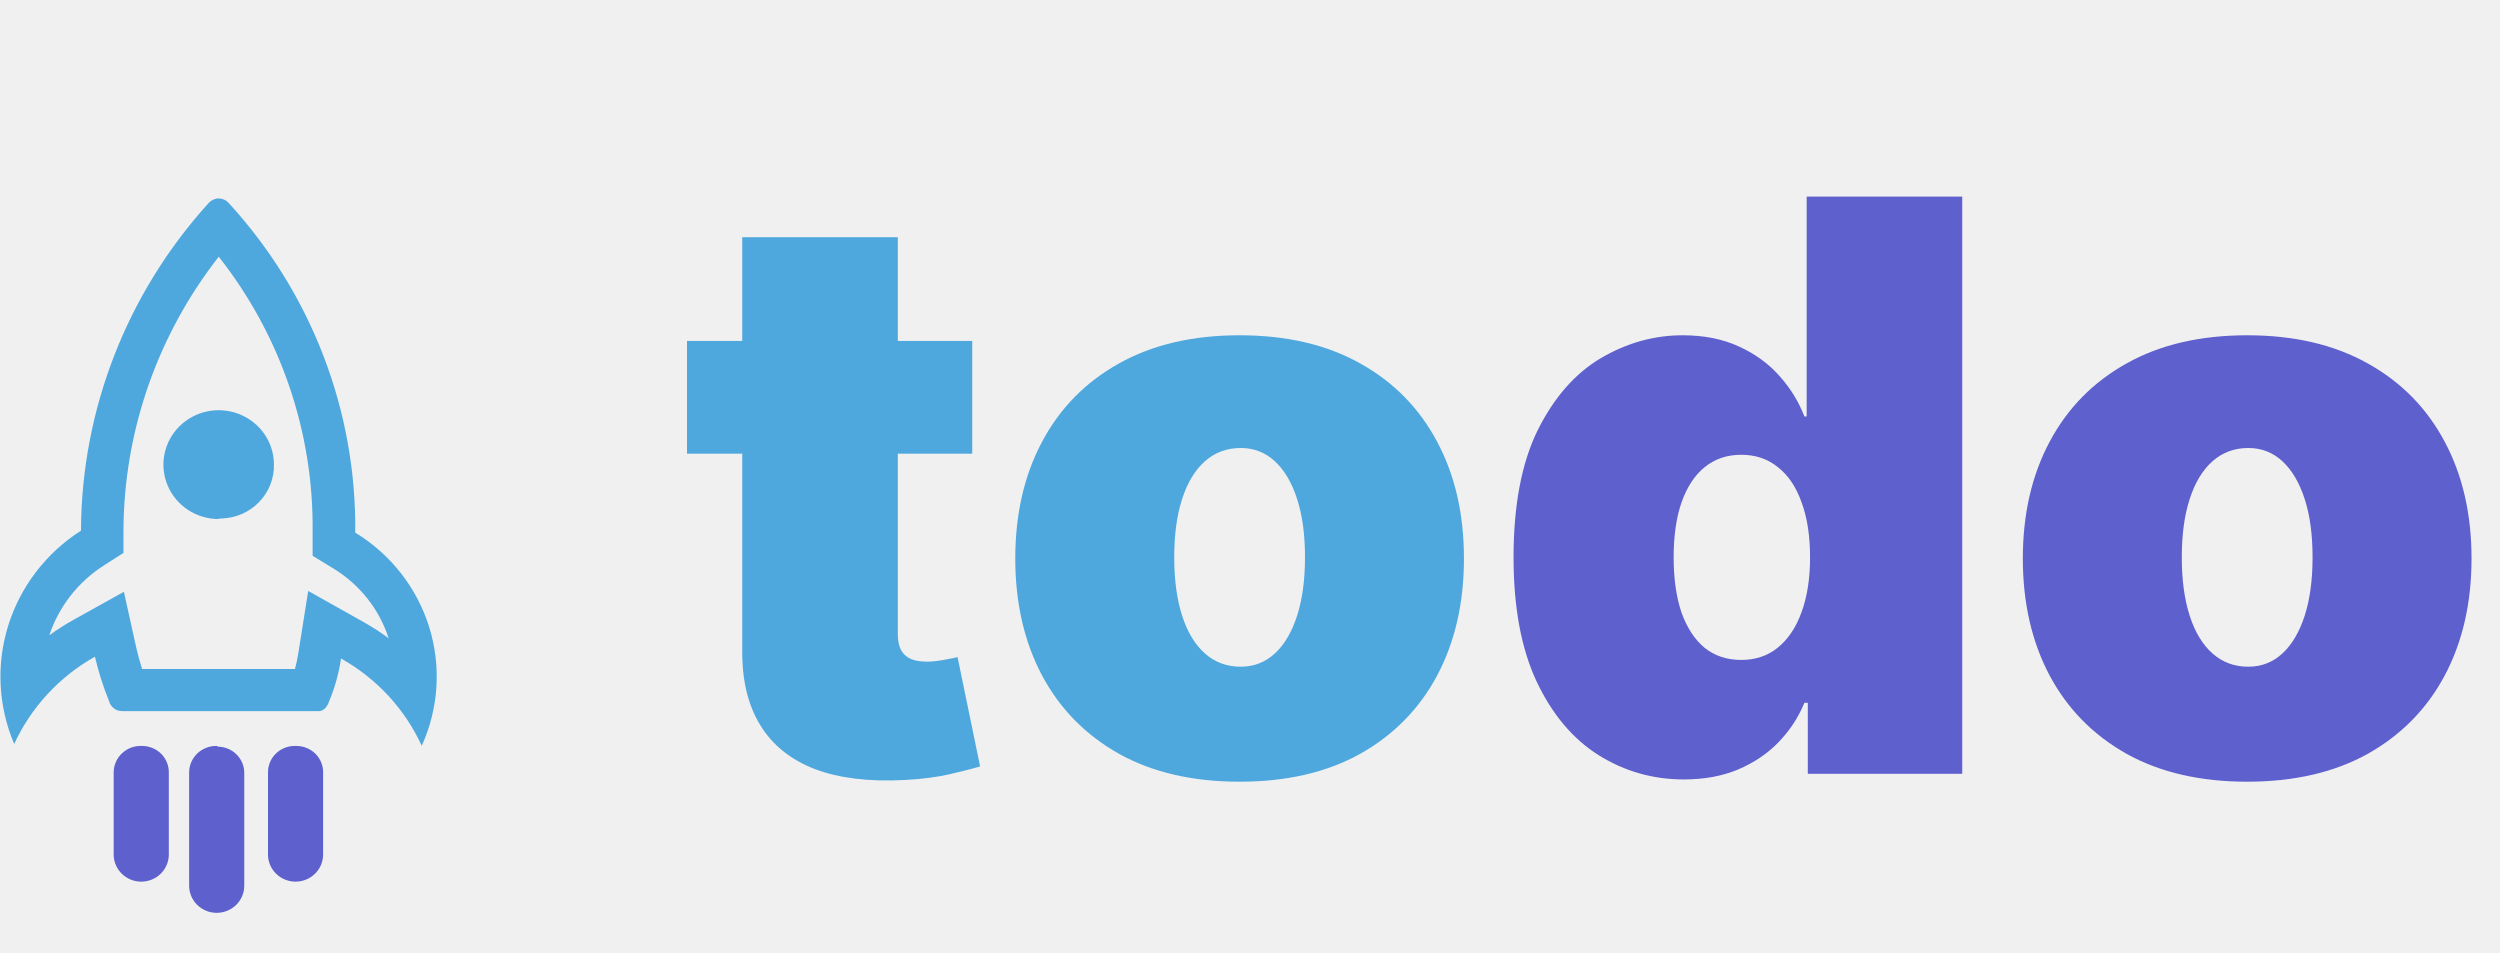
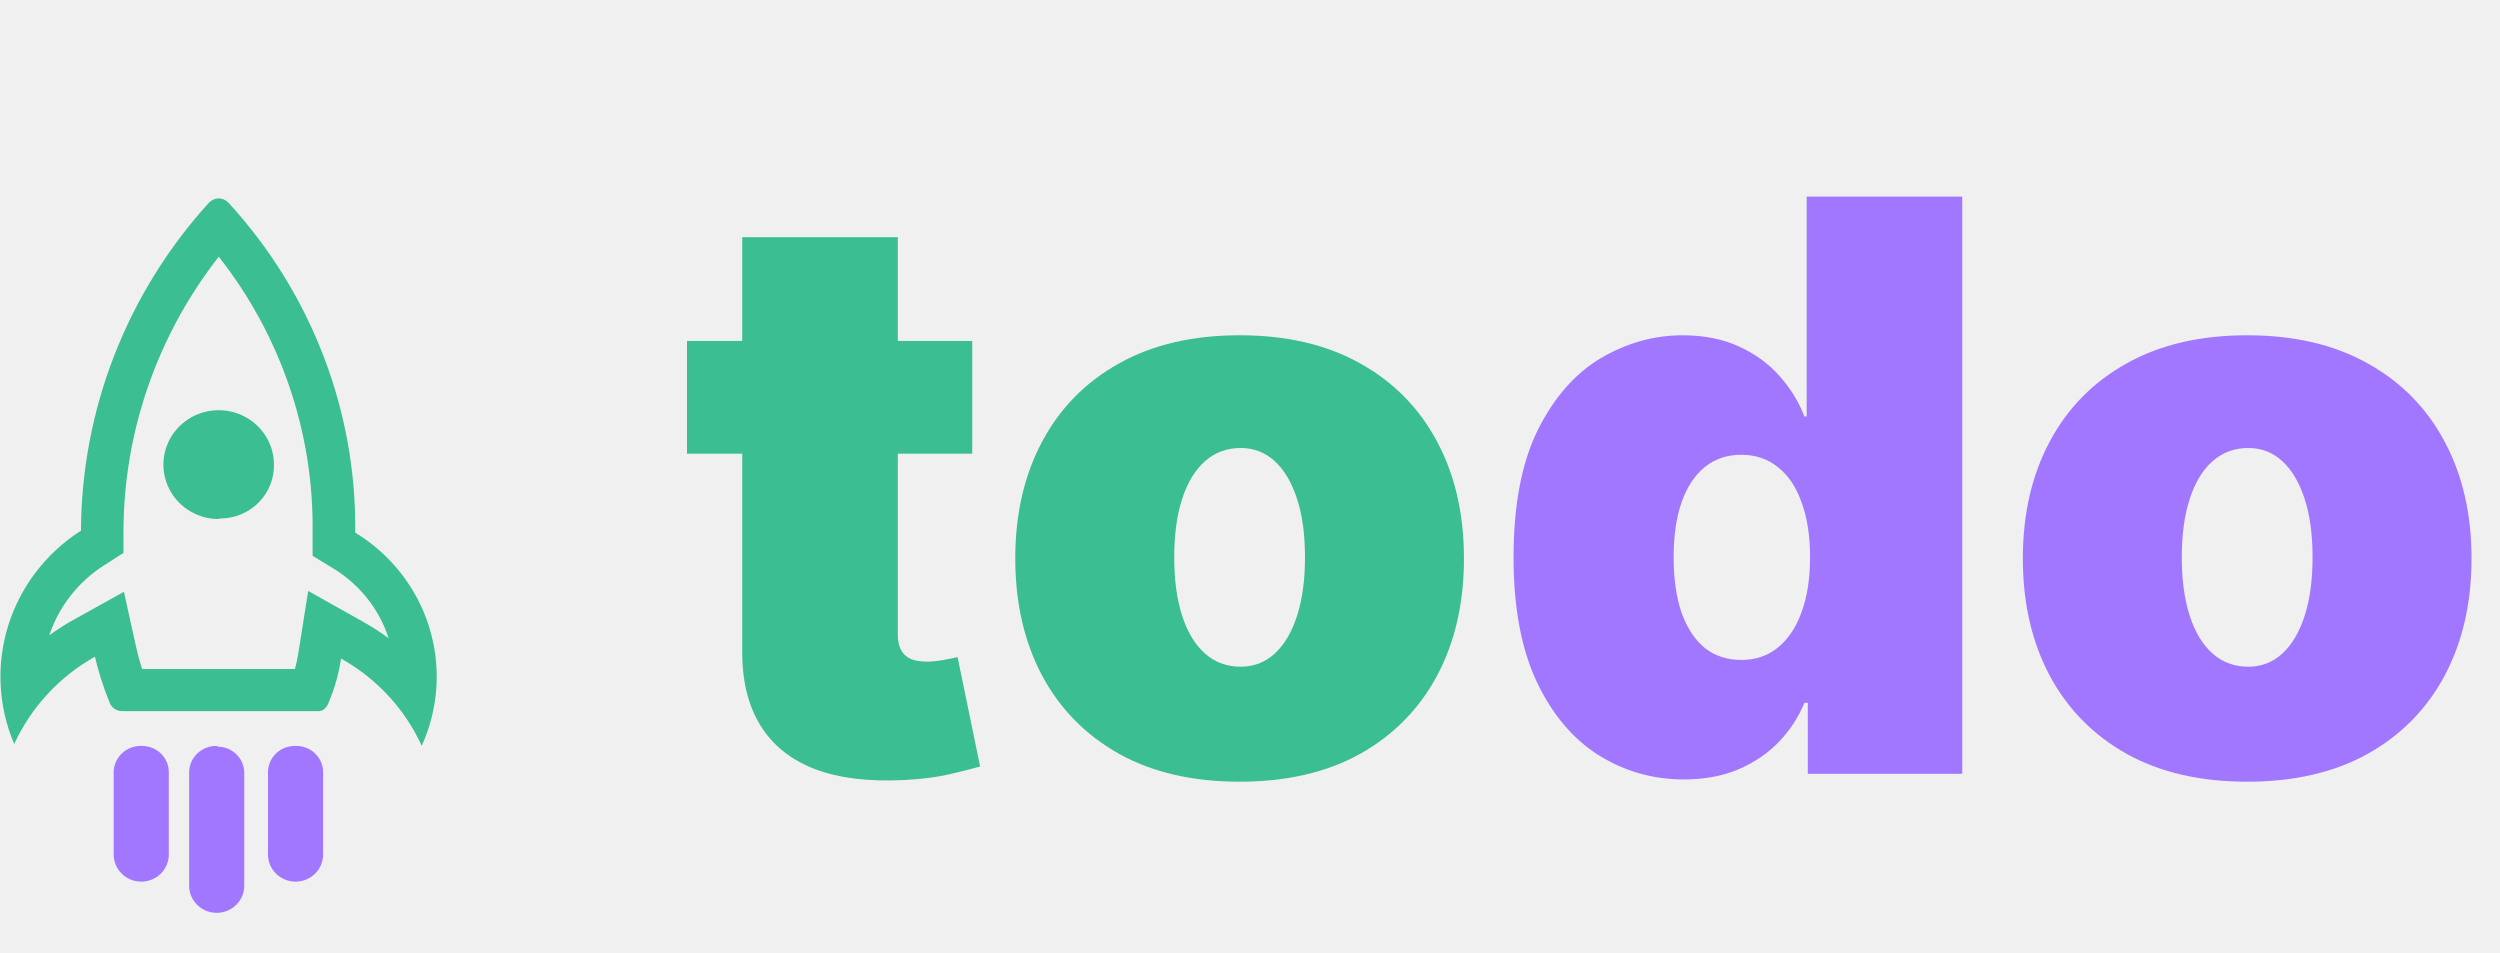
<svg xmlns="http://www.w3.org/2000/svg" width="126" height="48" viewBox="0 0 126 48" fill="none">
-   <path d="M49 17.182V22.864H34.625V17.182H49ZM37.409 11.954H45.25V31.983C45.25 32.286 45.302 32.542 45.406 32.75C45.51 32.949 45.671 33.1 45.889 33.205C46.107 33.299 46.386 33.347 46.727 33.347C46.964 33.347 47.239 33.318 47.551 33.261C47.873 33.205 48.11 33.157 48.261 33.119L49.398 38.631C49.047 38.735 48.545 38.863 47.892 39.014C47.248 39.166 46.481 39.265 45.591 39.312C43.792 39.407 42.281 39.222 41.06 38.758C39.838 38.285 38.919 37.542 38.304 36.528C37.688 35.515 37.39 34.246 37.409 32.722V11.954ZM62.477 39.398C60.109 39.398 58.083 38.929 56.397 37.992C54.711 37.044 53.419 35.728 52.519 34.043C51.62 32.347 51.17 30.383 51.17 28.148C51.17 25.913 51.62 23.953 52.519 22.267C53.419 20.572 54.711 19.256 56.397 18.318C58.083 17.371 60.109 16.898 62.477 16.898C64.844 16.898 66.871 17.371 68.556 18.318C70.242 19.256 71.534 20.572 72.434 22.267C73.334 23.953 73.783 25.913 73.783 28.148C73.783 30.383 73.334 32.347 72.434 34.043C71.534 35.728 70.242 37.044 68.556 37.992C66.871 38.929 64.844 39.398 62.477 39.398ZM62.533 33.602C63.196 33.602 63.769 33.38 64.252 32.935C64.735 32.49 65.109 31.855 65.374 31.031C65.639 30.207 65.772 29.227 65.772 28.091C65.772 26.945 65.639 25.965 65.374 25.151C65.109 24.327 64.735 23.692 64.252 23.247C63.769 22.802 63.196 22.579 62.533 22.579C61.833 22.579 61.231 22.802 60.729 23.247C60.227 23.692 59.844 24.327 59.579 25.151C59.314 25.965 59.181 26.945 59.181 28.091C59.181 29.227 59.314 30.207 59.579 31.031C59.844 31.855 60.227 32.49 60.729 32.935C61.231 33.38 61.833 33.602 62.533 33.602Z" fill="#4EA8DE" />
-   <path d="M84.863 39.284C83.31 39.284 81.88 38.877 80.573 38.062C79.276 37.248 78.234 36.012 77.448 34.355C76.672 32.698 76.283 30.61 76.283 28.091C76.283 25.458 76.691 23.318 77.505 21.671C78.329 20.023 79.389 18.815 80.687 18.048C81.994 17.281 83.367 16.898 84.806 16.898C85.886 16.898 86.833 17.087 87.647 17.466C88.461 17.835 89.143 18.332 89.692 18.957C90.242 19.573 90.658 20.25 90.942 20.989H91.056V9.909H98.897V39H91.113V35.42H90.942C90.639 36.159 90.204 36.822 89.636 37.409C89.077 37.987 88.395 38.446 87.59 38.787C86.795 39.118 85.886 39.284 84.863 39.284ZM87.761 33.261C88.48 33.261 89.096 33.053 89.607 32.636C90.128 32.21 90.526 31.614 90.8 30.847C91.085 30.07 91.227 29.151 91.227 28.091C91.227 27.011 91.085 26.088 90.8 25.321C90.526 24.544 90.128 23.953 89.607 23.546C89.096 23.129 88.48 22.921 87.761 22.921C87.041 22.921 86.425 23.129 85.914 23.546C85.412 23.953 85.024 24.544 84.749 25.321C84.484 26.088 84.352 27.011 84.352 28.091C84.352 29.171 84.484 30.099 84.749 30.875C85.024 31.642 85.412 32.234 85.914 32.651C86.425 33.058 87.041 33.261 87.761 33.261ZM113.258 39.398C110.89 39.398 108.864 38.929 107.178 37.992C105.493 37.044 104.2 35.728 103.3 34.043C102.401 32.347 101.951 30.383 101.951 28.148C101.951 25.913 102.401 23.953 103.3 22.267C104.2 20.572 105.493 19.256 107.178 18.318C108.864 17.371 110.89 16.898 113.258 16.898C115.625 16.898 117.652 17.371 119.337 18.318C121.023 19.256 122.316 20.572 123.215 22.267C124.115 23.953 124.565 25.913 124.565 28.148C124.565 30.383 124.115 32.347 123.215 34.043C122.316 35.728 121.023 37.044 119.337 37.992C117.652 38.929 115.625 39.398 113.258 39.398ZM113.315 33.602C113.978 33.602 114.55 33.38 115.033 32.935C115.516 32.49 115.89 31.855 116.156 31.031C116.421 30.207 116.553 29.227 116.553 28.091C116.553 26.945 116.421 25.965 116.156 25.151C115.89 24.327 115.516 23.692 115.033 23.247C114.55 22.802 113.978 22.579 113.315 22.579C112.614 22.579 112.013 22.802 111.511 23.247C111.009 23.692 110.625 24.327 110.36 25.151C110.095 25.965 109.962 26.945 109.962 28.091C109.962 29.227 110.095 30.207 110.36 31.031C110.625 31.855 111.009 32.49 111.511 32.935C112.013 33.38 112.614 33.602 113.315 33.602Z" fill="#5E60CE" />
-   <g clip-path="url(#clip0_43_109)">
-     <path d="M11.021 12.933C14.147 16.901 15.816 21.794 15.755 26.816V28.014L16.787 28.642C18.119 29.448 19.113 30.699 19.587 32.167C19.171 31.86 18.735 31.58 18.283 31.328L15.533 29.784L15.039 32.9C14.996 33.175 14.939 33.449 14.867 33.718H7.162C7.047 33.365 6.954 33.013 6.868 32.646L6.245 29.826L3.71 31.236C3.286 31.473 2.877 31.734 2.485 32.019C2.968 30.568 3.941 29.324 5.242 28.494L6.223 27.866V26.752C6.241 21.751 7.93 16.895 11.029 12.933H11.021ZM11.029 10C10.868 10 10.713 10.058 10.592 10.162L10.527 10.219C6.398 14.766 4.105 20.645 4.082 26.745C2.33 27.864 1.033 29.554 0.417 31.52C-0.198 33.485 -0.092 35.601 0.716 37.497C1.568 35.645 2.991 34.106 4.784 33.097C4.964 33.864 5.203 34.616 5.5 35.347C5.538 35.487 5.621 35.611 5.738 35.701C5.854 35.79 5.997 35.839 6.145 35.84H16.085C16.285 35.84 16.486 35.65 16.586 35.354C16.876 34.659 17.078 33.932 17.188 33.189C18.984 34.193 20.408 35.734 21.255 37.589C22.112 35.702 22.245 33.573 21.629 31.597C21.012 29.621 19.689 27.932 17.904 26.844C17.974 20.708 15.694 14.772 11.516 10.219C11.454 10.15 11.377 10.095 11.292 10.058C11.207 10.02 11.115 10 11.021 10H11.029Z" fill="#4EA8DE" />
-     <path d="M11.022 26.16C10.472 26.16 9.934 26 9.476 25.699C9.018 25.399 8.661 24.971 8.45 24.472C8.238 23.972 8.182 23.421 8.288 22.89C8.394 22.358 8.657 21.87 9.044 21.485C9.432 21.101 9.926 20.838 10.465 20.73C11.004 20.622 11.563 20.673 12.073 20.877C12.582 21.082 13.019 21.43 13.328 21.878C13.636 22.326 13.803 22.855 13.807 23.396C13.816 23.747 13.754 24.096 13.626 24.424C13.497 24.751 13.304 25.05 13.058 25.304C12.812 25.558 12.518 25.762 12.191 25.904C11.865 26.046 11.514 26.123 11.158 26.132C11.113 26.139 11.067 26.139 11.022 26.132V26.16Z" fill="#4EA8DE" />
-     <path d="M14.896 37.596C14.717 37.59 14.538 37.62 14.371 37.683C14.203 37.746 14.05 37.842 13.921 37.964C13.792 38.086 13.688 38.232 13.617 38.394C13.546 38.556 13.508 38.731 13.507 38.907V43.067C13.507 43.43 13.653 43.778 13.914 44.034C14.174 44.291 14.527 44.435 14.896 44.435C15.264 44.435 15.618 44.291 15.878 44.034C16.139 43.778 16.285 43.43 16.285 43.067V38.964C16.291 38.788 16.261 38.613 16.197 38.448C16.134 38.284 16.037 38.134 15.914 38.006C15.791 37.879 15.643 37.777 15.479 37.707C15.315 37.636 15.139 37.599 14.96 37.596H14.896Z" fill="#5E60CE" />
-     <path d="M7.162 37.596C6.979 37.586 6.797 37.613 6.625 37.674C6.454 37.736 6.297 37.83 6.163 37.953C6.029 38.075 5.922 38.222 5.848 38.386C5.773 38.55 5.733 38.727 5.729 38.907V43.067C5.729 43.43 5.876 43.778 6.136 44.034C6.397 44.291 6.75 44.435 7.119 44.435C7.487 44.435 7.84 44.291 8.101 44.034C8.362 43.778 8.508 43.43 8.508 43.067V38.964C8.514 38.788 8.484 38.613 8.42 38.448C8.356 38.284 8.26 38.134 8.137 38.006C8.013 37.879 7.865 37.777 7.702 37.707C7.538 37.636 7.362 37.599 7.183 37.596H7.162Z" fill="#5E60CE" />
-     <path d="M10.921 37.596C10.743 37.592 10.565 37.623 10.398 37.687C10.232 37.751 10.08 37.846 9.951 37.968C9.822 38.09 9.718 38.236 9.646 38.397C9.575 38.558 9.536 38.731 9.532 38.907V44.639C9.532 45.002 9.678 45.35 9.939 45.606C10.2 45.863 10.553 46.007 10.921 46.007C11.29 46.007 11.643 45.863 11.904 45.606C12.164 45.35 12.311 45.002 12.311 44.639V38.999C12.316 38.823 12.287 38.648 12.223 38.483C12.159 38.319 12.063 38.169 11.939 38.042C11.816 37.914 11.668 37.812 11.505 37.742C11.341 37.671 11.164 37.634 10.986 37.631L10.921 37.596Z" fill="#5E60CE" />
+   <path d="M49 17.182V22.864H34.625V17.182H49ZM37.409 11.954H45.25V31.983C45.25 32.286 45.302 32.542 45.406 32.75C45.51 32.949 45.671 33.1 45.889 33.205C46.107 33.299 46.386 33.347 46.727 33.347C46.964 33.347 47.239 33.318 47.551 33.261C47.873 33.205 48.11 33.157 48.261 33.119L49.398 38.631C49.047 38.735 48.545 38.863 47.892 39.014C47.248 39.166 46.481 39.265 45.591 39.312C43.792 39.407 42.281 39.222 41.06 38.758C39.838 38.285 38.919 37.542 38.304 36.528C37.688 35.515 37.39 34.246 37.409 32.722V11.954ZM62.477 39.398C60.109 39.398 58.083 38.929 56.397 37.992C54.711 37.044 53.419 35.728 52.519 34.043C51.62 32.347 51.17 30.383 51.17 28.148C51.17 25.913 51.62 23.953 52.519 22.267C53.419 20.572 54.711 19.256 56.397 18.318C58.083 17.371 60.109 16.898 62.477 16.898C64.844 16.898 66.871 17.371 68.556 18.318C70.242 19.256 71.534 20.572 72.434 22.267C73.334 23.953 73.783 25.913 73.783 28.148C73.783 30.383 73.334 32.347 72.434 34.043C71.534 35.728 70.242 37.044 68.556 37.992C66.871 38.929 64.844 39.398 62.477 39.398ZM62.533 33.602C63.196 33.602 63.769 33.38 64.252 32.935C64.735 32.49 65.109 31.855 65.374 31.031C65.639 30.207 65.772 29.227 65.772 28.091C65.772 26.945 65.639 25.965 65.374 25.151C65.109 24.327 64.735 23.692 64.252 23.247C63.769 22.802 63.196 22.579 62.533 22.579C61.833 22.579 61.231 22.802 60.729 23.247C60.227 23.692 59.844 24.327 59.579 25.151C59.314 25.965 59.181 26.945 59.181 28.091C59.181 29.227 59.314 30.207 59.579 31.031C59.844 31.855 60.227 32.49 60.729 32.935C61.231 33.38 61.833 33.602 62.533 33.602Z" fill="#3ABE92" />
+   <path d="M84.863 39.284C83.31 39.284 81.88 38.877 80.573 38.062C79.276 37.248 78.234 36.012 77.448 34.355C76.672 32.698 76.283 30.61 76.283 28.091C76.283 25.458 76.691 23.318 77.505 21.671C78.329 20.023 79.389 18.815 80.687 18.048C81.994 17.281 83.367 16.898 84.806 16.898C85.886 16.898 86.833 17.087 87.647 17.466C88.461 17.835 89.143 18.332 89.692 18.957C90.242 19.573 90.658 20.25 90.942 20.989H91.056V9.909H98.897V39H91.113V35.42H90.942C90.639 36.159 90.204 36.822 89.636 37.409C89.077 37.987 88.395 38.446 87.59 38.787C86.795 39.118 85.886 39.284 84.863 39.284ZM87.761 33.261C88.48 33.261 89.096 33.053 89.607 32.636C90.128 32.21 90.526 31.614 90.8 30.847C91.085 30.07 91.227 29.151 91.227 28.091C91.227 27.011 91.085 26.088 90.8 25.321C90.526 24.544 90.128 23.953 89.607 23.546C89.096 23.129 88.48 22.921 87.761 22.921C87.041 22.921 86.425 23.129 85.914 23.546C85.412 23.953 85.024 24.544 84.749 25.321C84.484 26.088 84.352 27.011 84.352 28.091C84.352 29.171 84.484 30.099 84.749 30.875C85.024 31.642 85.412 32.234 85.914 32.651C86.425 33.058 87.041 33.261 87.761 33.261ZM113.258 39.398C110.89 39.398 108.864 38.929 107.178 37.992C105.493 37.044 104.2 35.728 103.3 34.043C102.401 32.347 101.951 30.383 101.951 28.148C101.951 25.913 102.401 23.953 103.3 22.267C104.2 20.572 105.493 19.256 107.178 18.318C108.864 17.371 110.89 16.898 113.258 16.898C115.625 16.898 117.652 17.371 119.337 18.318C121.023 19.256 122.316 20.572 123.215 22.267C124.115 23.953 124.565 25.913 124.565 28.148C124.565 30.383 124.115 32.347 123.215 34.043C122.316 35.728 121.023 37.044 119.337 37.992C117.652 38.929 115.625 39.398 113.258 39.398ZM113.315 33.602C113.978 33.602 114.55 33.38 115.033 32.935C115.516 32.49 115.89 31.855 116.156 31.031C116.421 30.207 116.553 29.227 116.553 28.091C116.553 26.945 116.421 25.965 116.156 25.151C115.89 24.327 115.516 23.692 115.033 23.247C114.55 22.802 113.978 22.579 113.315 22.579C112.614 22.579 112.013 22.802 111.511 23.247C111.009 23.692 110.625 24.327 110.36 25.151C110.095 25.965 109.962 26.945 109.962 28.091C109.962 29.227 110.095 30.207 110.36 31.031C110.625 31.855 111.009 32.49 111.511 32.935C112.013 33.38 112.614 33.602 113.315 33.602Z" fill="#A277FF" />
+   <g clip-path="url(#clip0_12_482)">
+     <path d="M11.021 12.933C14.147 16.901 15.816 21.794 15.755 26.816V28.014L16.786 28.642C18.119 29.448 19.113 30.699 19.587 32.167C19.17 31.86 18.735 31.58 18.283 31.328L15.533 29.784L15.039 32.9C14.996 33.175 14.939 33.449 14.867 33.718H7.161C7.047 33.365 6.954 33.013 6.868 32.646L6.245 29.826L3.71 31.236C3.286 31.473 2.877 31.734 2.485 32.019C2.968 30.568 3.941 29.324 5.242 28.494L6.223 27.866V26.752C6.241 21.751 7.93 16.895 11.029 12.933H11.021ZM11.029 10C10.868 10 10.713 10.058 10.592 10.162L10.527 10.219C6.398 14.766 4.105 20.645 4.082 26.745C2.33 27.864 1.032 29.554 0.417 31.52C-0.198 33.485 -0.092 35.601 0.716 37.497C1.568 35.645 2.991 34.106 4.784 33.097C4.964 33.864 5.203 34.616 5.5 35.347C5.538 35.487 5.621 35.611 5.738 35.701C5.854 35.79 5.997 35.839 6.144 35.84H16.085C16.285 35.84 16.486 35.65 16.586 35.354C16.876 34.659 17.078 33.932 17.187 33.189C18.983 34.193 20.408 35.734 21.255 37.589C22.112 35.702 22.245 33.573 21.629 31.597C21.012 29.621 19.689 27.932 17.904 26.844C17.974 20.708 15.693 14.772 11.516 10.219C11.453 10.15 11.377 10.095 11.292 10.058C11.207 10.02 11.115 10 11.021 10H11.029Z" fill="#3ABE92" />
+     <path d="M11.021 26.16C10.471 26.16 9.934 26 9.476 25.699C9.018 25.399 8.661 24.971 8.45 24.472C8.238 23.972 8.182 23.421 8.288 22.89C8.393 22.358 8.657 21.87 9.044 21.485C9.431 21.101 9.926 20.838 10.465 20.73C11.004 20.622 11.563 20.673 12.073 20.877C12.582 21.082 13.019 21.43 13.327 21.878C13.636 22.326 13.803 22.855 13.807 23.396C13.816 23.747 13.754 24.096 13.625 24.424C13.497 24.751 13.304 25.05 13.058 25.304C12.812 25.558 12.517 25.762 12.191 25.904C11.865 26.046 11.514 26.123 11.157 26.132C11.112 26.139 11.066 26.139 11.021 26.132V26.16Z" fill="#3ABE92" />
+     <path d="M14.896 37.596C14.716 37.59 14.538 37.62 14.371 37.683C14.203 37.746 14.05 37.842 13.921 37.964C13.791 38.086 13.688 38.232 13.617 38.394C13.546 38.556 13.508 38.731 13.506 38.907V43.067C13.506 43.43 13.653 43.778 13.913 44.034C14.174 44.291 14.527 44.435 14.896 44.435C15.264 44.435 15.617 44.291 15.878 44.034C16.139 43.778 16.285 43.43 16.285 43.067V38.964C16.291 38.788 16.261 38.613 16.197 38.448C16.133 38.284 16.037 38.134 15.914 38.006C15.79 37.879 15.643 37.777 15.479 37.707C15.315 37.636 15.139 37.599 14.96 37.596H14.896Z" fill="#A277FF" />
+     <path d="M7.161 37.596C6.979 37.586 6.797 37.613 6.625 37.674C6.454 37.736 6.296 37.83 6.163 37.953C6.029 38.075 5.922 38.222 5.847 38.386C5.773 38.55 5.733 38.727 5.729 38.907V43.067C5.729 43.43 5.875 43.778 6.136 44.034C6.396 44.291 6.75 44.435 7.118 44.435C7.487 44.435 7.84 44.291 8.101 44.034C8.361 43.778 8.508 43.43 8.508 43.067V38.964C8.513 38.788 8.483 38.613 8.42 38.448C8.356 38.284 8.26 38.134 8.136 38.006C8.013 37.879 7.865 37.777 7.701 37.707C7.538 37.636 7.361 37.599 7.183 37.596H7.161Z" fill="#A277FF" />
+     <path d="M10.921 37.596C10.742 37.592 10.565 37.623 10.398 37.687C10.232 37.751 10.079 37.846 9.95 37.968C9.821 38.09 9.718 38.236 9.646 38.397C9.574 38.558 9.535 38.731 9.532 38.907V44.639C9.532 45.002 9.678 45.35 9.939 45.606C10.199 45.863 10.553 46.007 10.921 46.007C11.29 46.007 11.643 45.863 11.903 45.606C12.164 45.35 12.31 45.002 12.31 44.639V38.999C12.316 38.823 12.286 38.648 12.223 38.483C12.159 38.319 12.062 38.169 11.939 38.042C11.816 37.914 11.668 37.812 11.504 37.742C11.341 37.671 11.164 37.634 10.986 37.631L10.921 37.596Z" fill="#A277FF" />
  </g>
  <defs>
-     <clipPath id="clip0_43_109">
+     <clipPath id="clip0_12_482">
      <rect width="22" height="36" fill="white" transform="translate(0 10)" />
    </clipPath>
  </defs>
</svg>
